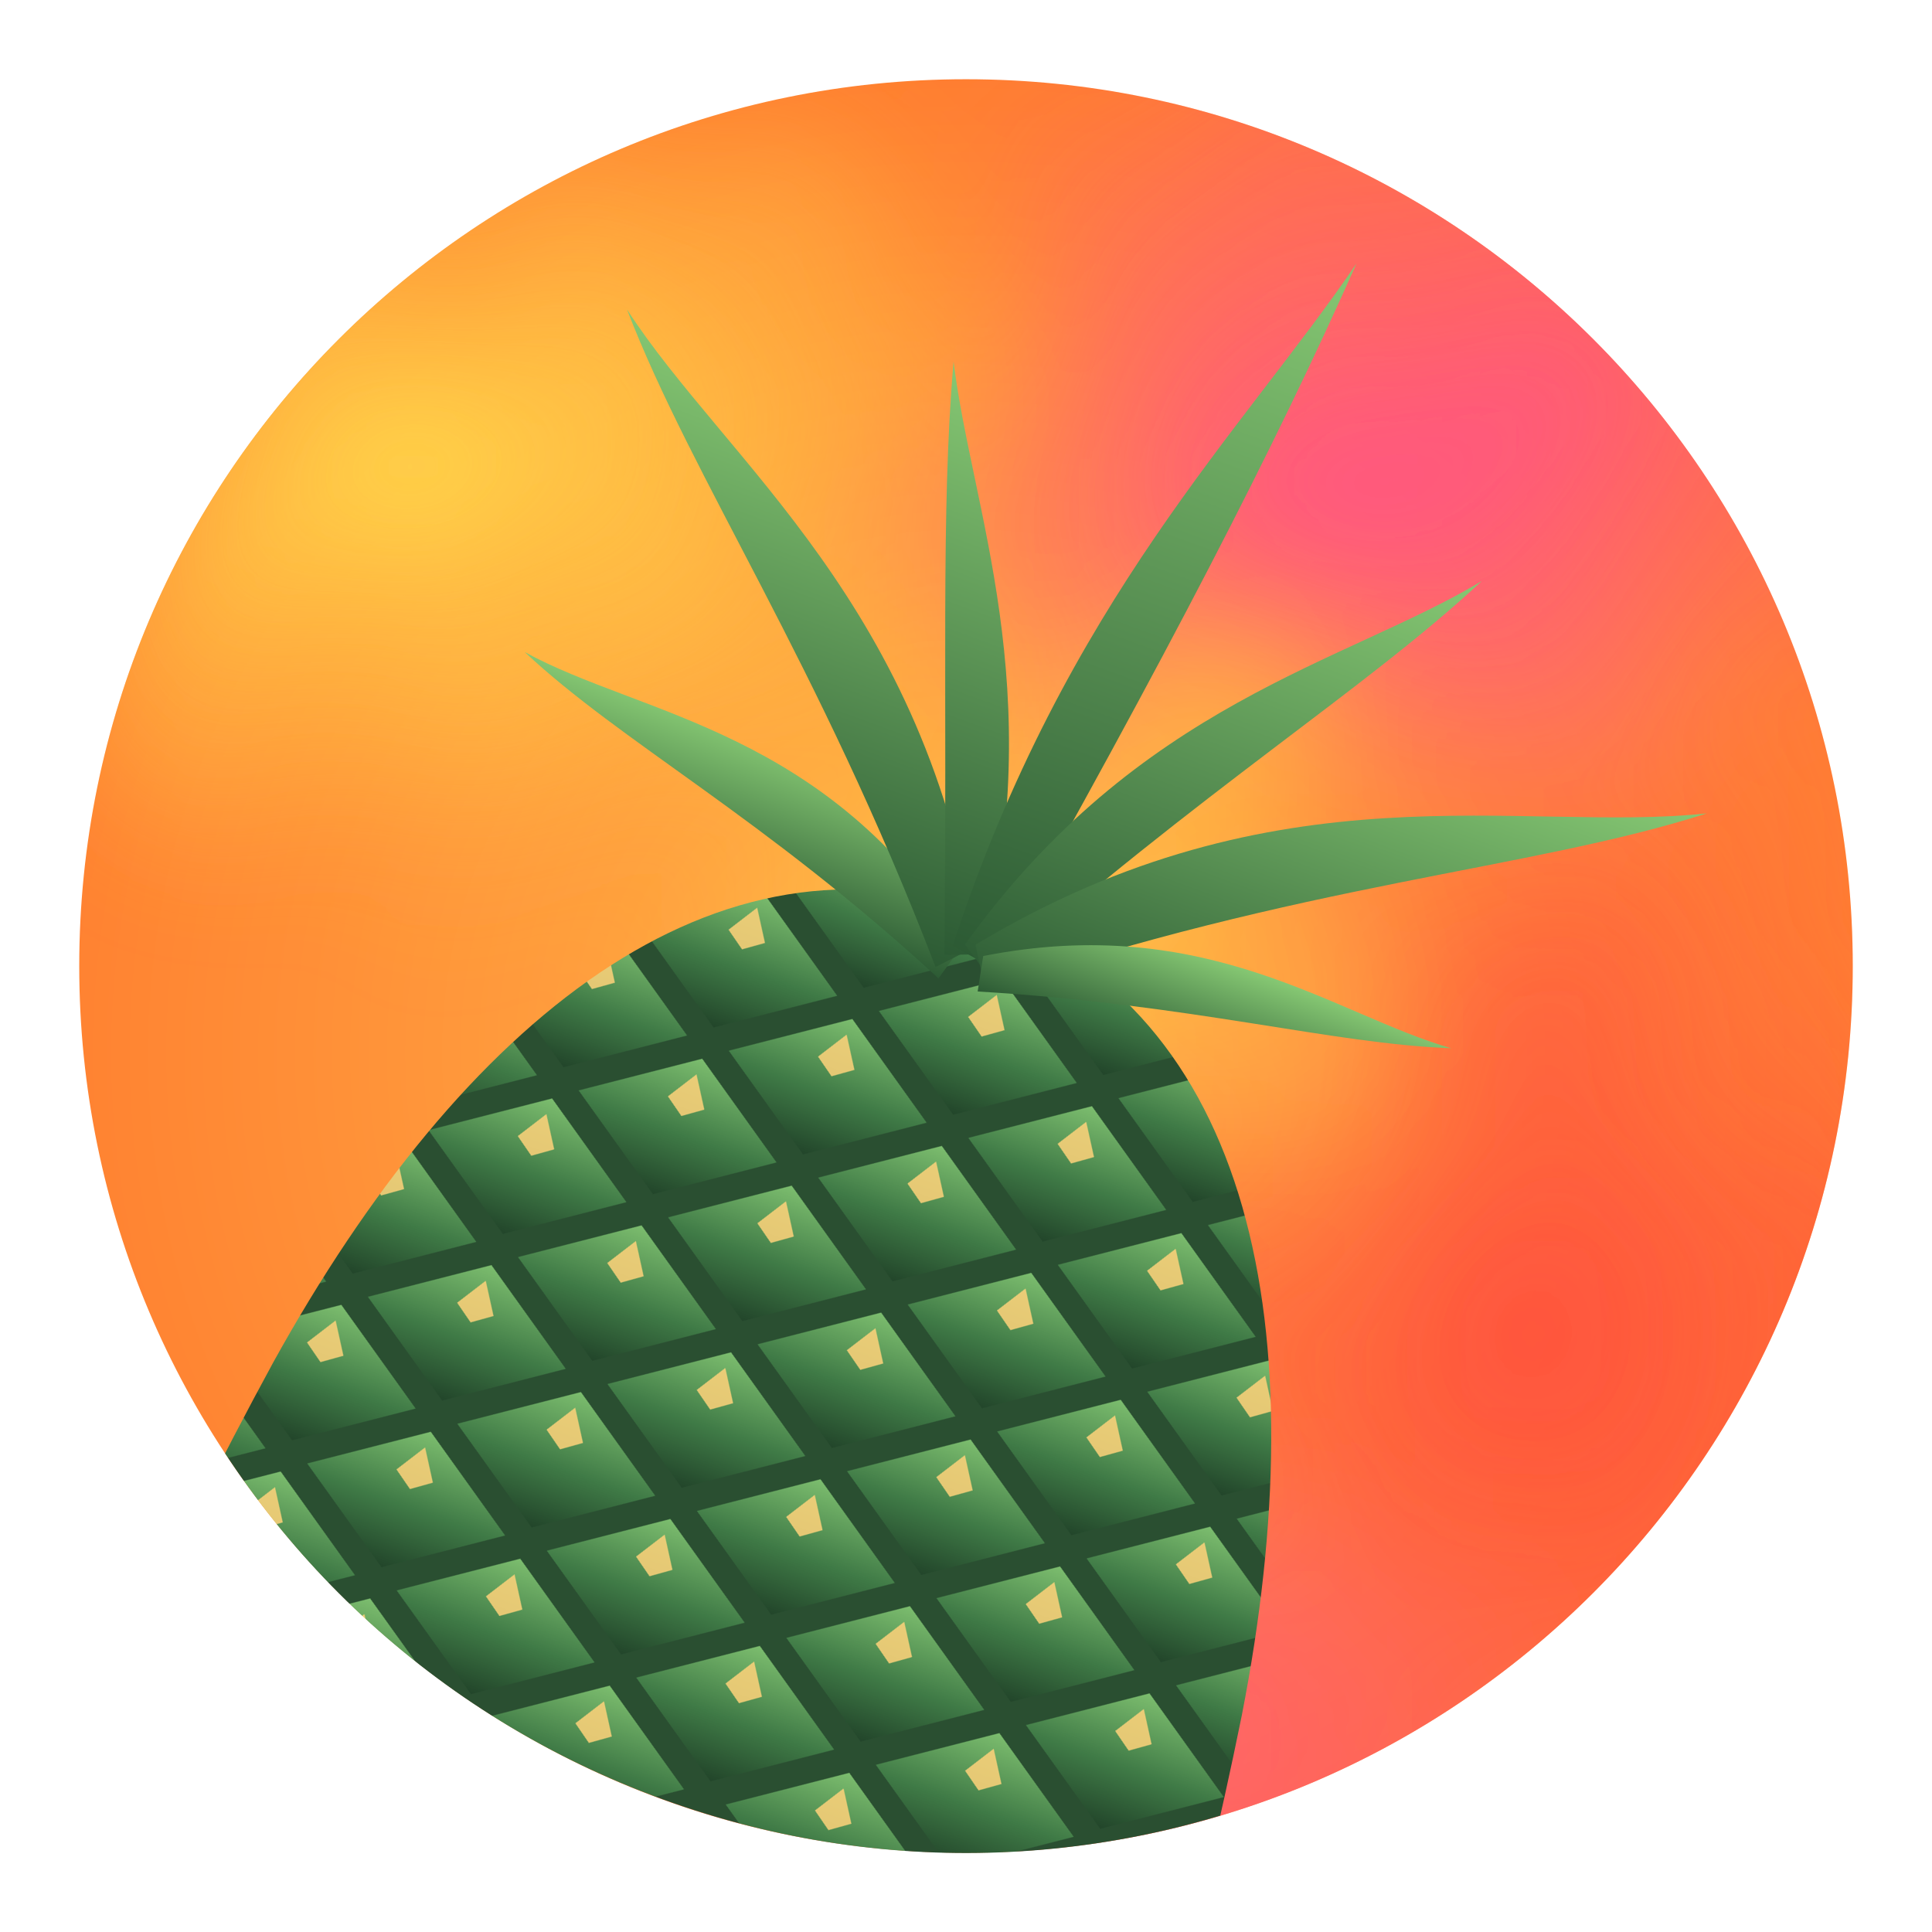
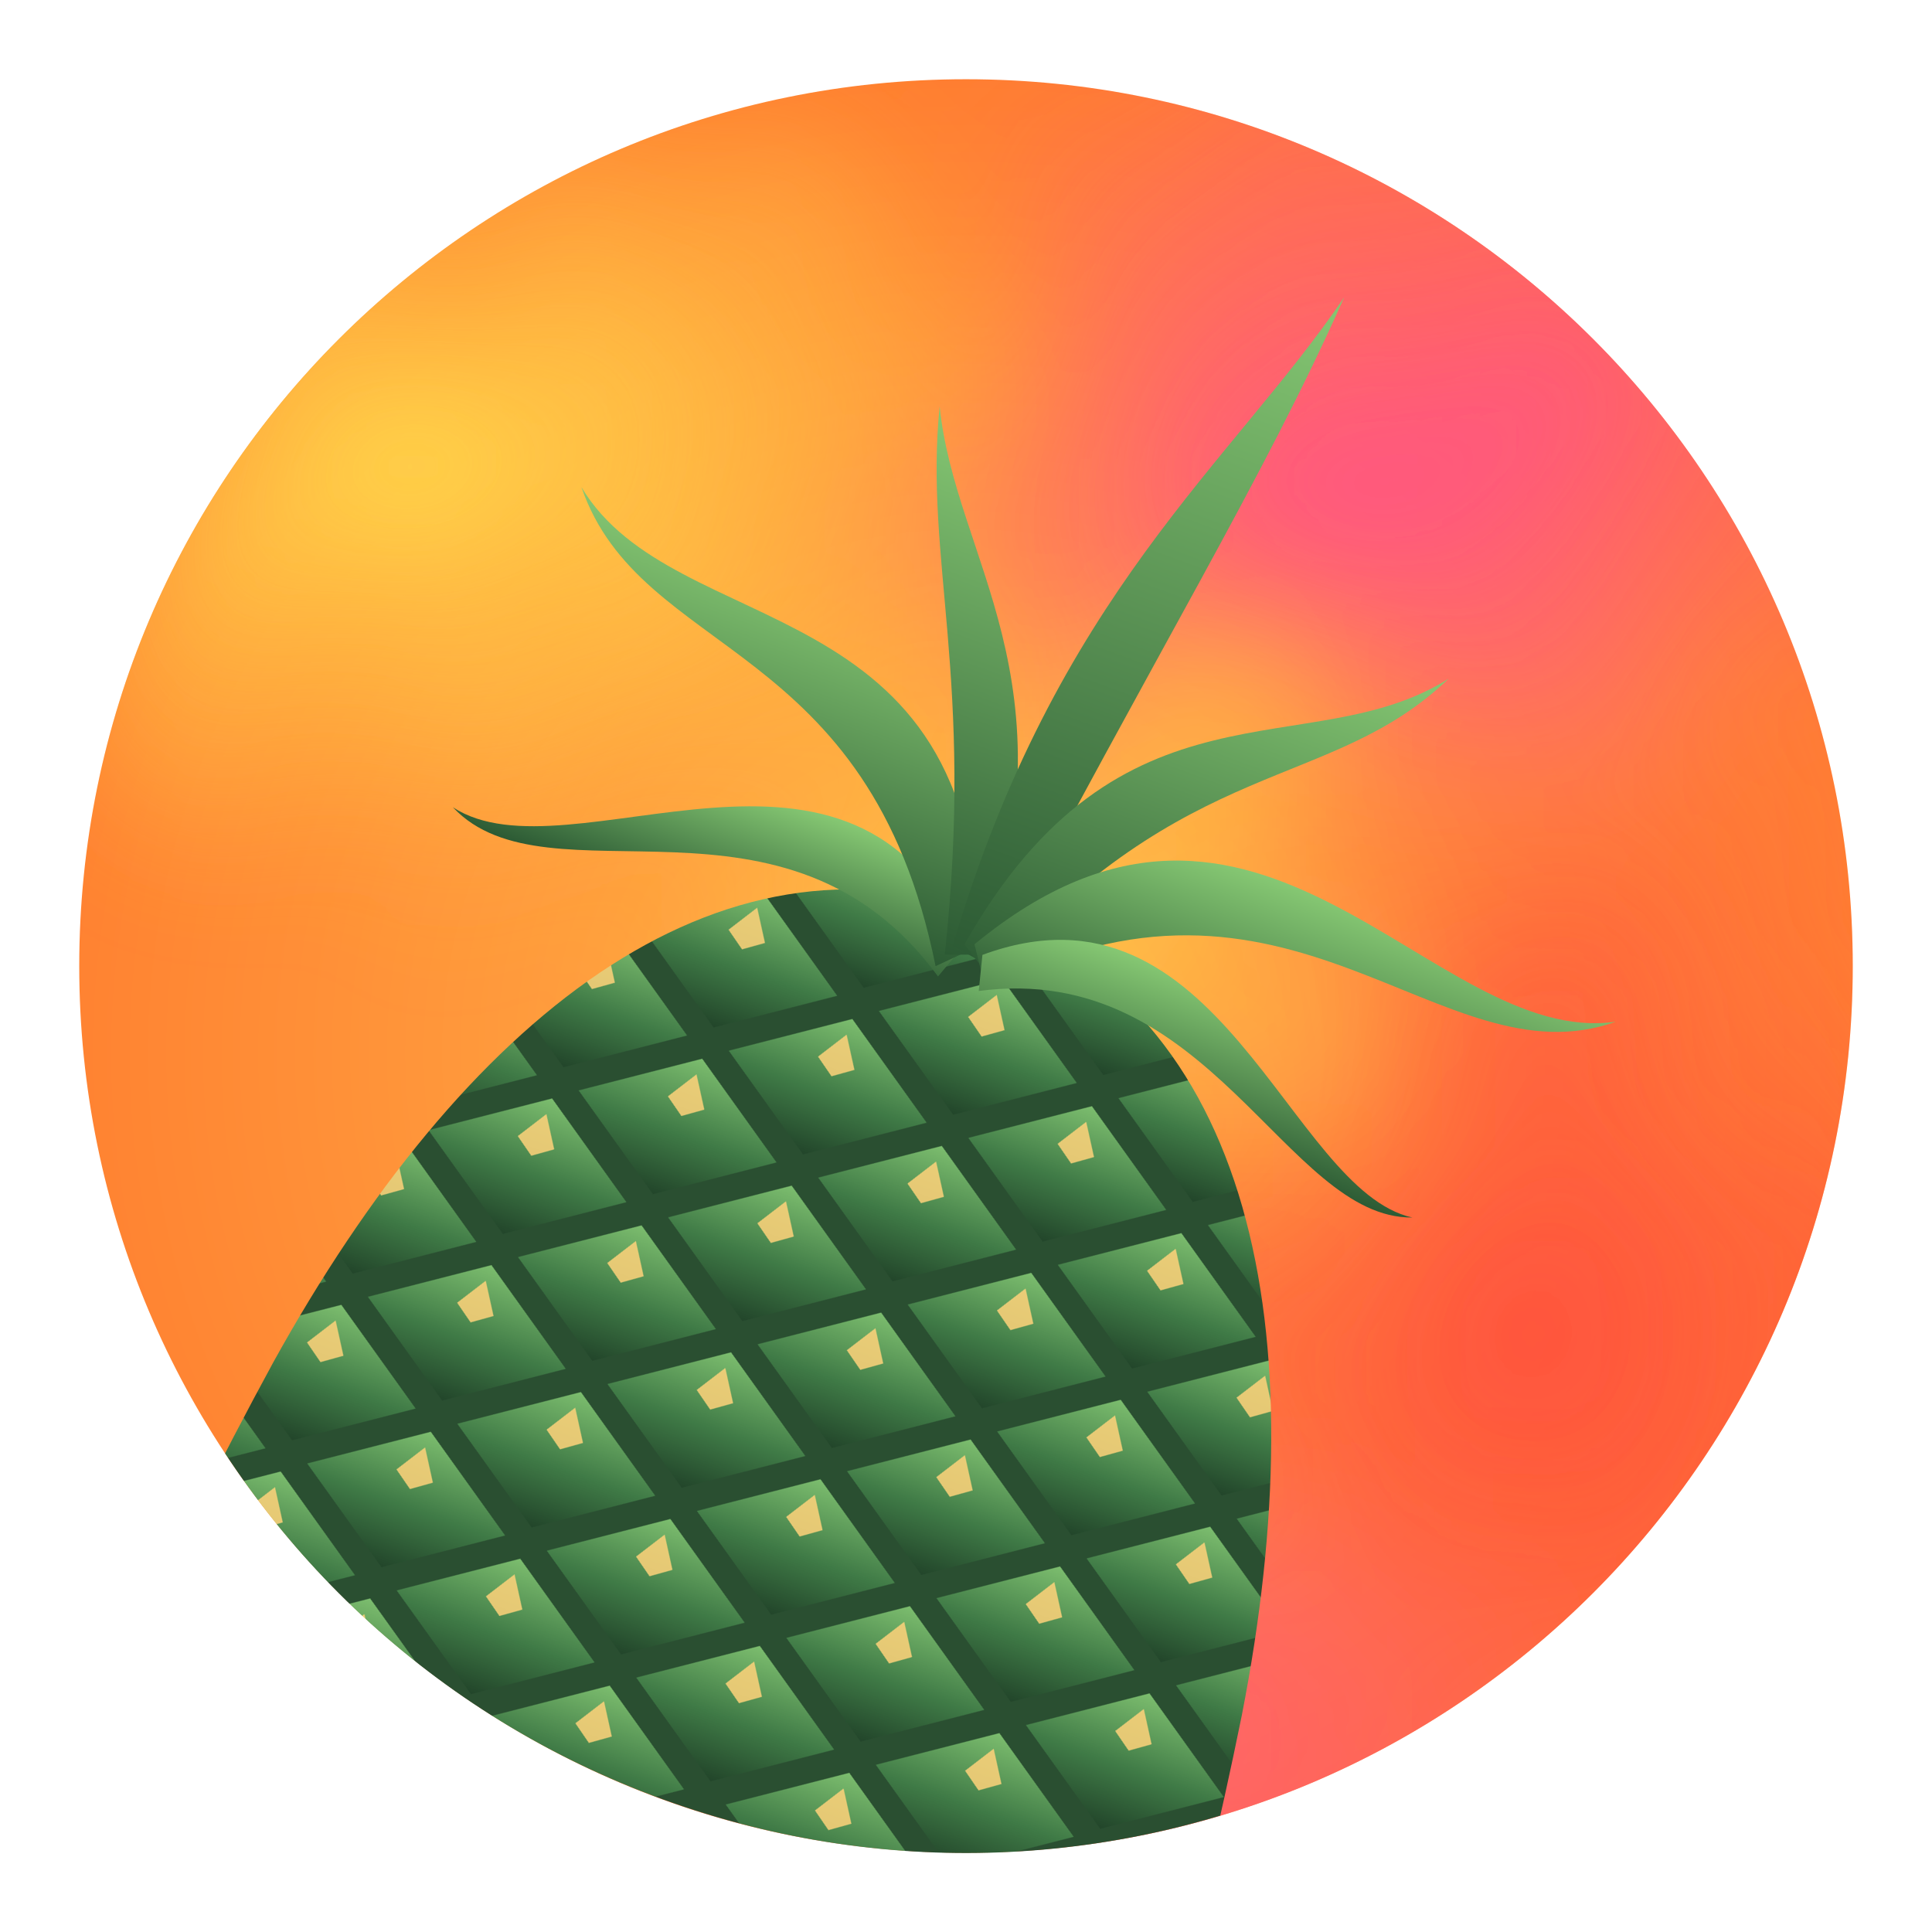
<svg xmlns="http://www.w3.org/2000/svg" viewBox="0 0 1024 1024" width="1024" height="1024">
  <defs>
    <radialGradient id="bgBase" cx="0.5" cy="0.55" r="0.6">
      <stop offset="0" stop-color="#ffb347" />
      <stop offset="1" stop-color="#ff7a2e" />
    </radialGradient>
    <radialGradient id="red" cx="0.5" cy="0.5" r="0.5">
      <stop offset="0" stop-color="#ff4a3d" />
      <stop offset="1" stop-color="#ff4a3d" stop-opacity="0" />
    </radialGradient>
    <radialGradient id="pink" cx="0.5" cy="0.5" r="0.5">
      <stop offset="0" stop-color="#ff4f8b" />
      <stop offset="1" stop-color="#ff4f8b" stop-opacity="0" />
    </radialGradient>
    <radialGradient id="yellow" cx="0.5" cy="0.5" r="0.5">
      <stop offset="0" stop-color="#ffe14d" />
      <stop offset="1" stop-color="#ffe14d" stop-opacity="0" />
    </radialGradient>
    <filter id="swirl" x="-20%" y="-20%" width="140%" height="140%">
      <feTurbulence type="fractalNoise" baseFrequency="0.005" numOctaves="2" seed="11" result="noise" />
      <feDisplacementMap in="SourceGraphic" in2="noise" scale="230" xChannelSelector="R" yChannelSelector="G" result="moved" />
      <feGaussianBlur in="moved" stdDeviation="30" />
    </filter>
    <clipPath id="discClip">
      <circle cx="512" cy="512" r="470" />
    </clipPath>
    <linearGradient id="cell" x1="0.5" y1="0" x2="0.5" y2="1">
      <stop offset="0" stop-color="#7cbd6e" />
      <stop offset="0.55" stop-color="#3f7a46" />
      <stop offset="1" stop-color="#22452a" />
    </linearGradient>
    <linearGradient id="leaf" x1="0" y1="1" x2="0" y2="0">
      <stop offset="0" stop-color="#2c5a34" />
      <stop offset="1" stop-color="#86c873" />
    </linearGradient>
    <pattern id="tub" width="92" height="64" patternUnits="userSpaceOnUse" x="20" y="14">
      <rect width="92" height="64" fill="#2a4f31" />
      <path d="M46 6 L84 32 L46 58 L8 32 Z" fill="url(#cell)" />
      <path d="M0 -26 L38 0 L0 26 L-38 0 Z" fill="url(#cell)" />
      <path d="M92 -26 L130 0 L92 26 L54 0 Z" fill="url(#cell)" />
      <path d="M0 38 L38 64 L0 90 L-38 64 Z" fill="url(#cell)" />
      <path d="M92 38 L130 64 L92 90 L54 64 Z" fill="url(#cell)" />
      <path d="M46 12 L53 23 L46 28 L39 23 Z M0 -20 L7 -9 L0 -4 L-7 -9 Z M92 -20 L99 -9 L92 -4 L85 -9 Z M0 44 L7 55 L0 60 L-7 55 Z M92 44 L99 55 L92 60 L85 55 Z" fill="#ffd27a" opacity="0.85" />
    </pattern>
    <clipPath id="disc">
      <circle cx="512" cy="340" r="320" />
    </clipPath>
    <clipPath id="body">
      <path d="M512 320 C615 320 676 420 698 560 C722 720 720 860 690 915 C660 955 600 955 512 955 C424 955 364 955 334 915 C304 860 302 720 326 560 C348 420 409 320 512 320 Z" />
    </clipPath>
  </defs>
  <g clip-path="url(#discClip)">
    <circle cx="512" cy="512" r="470" fill="url(#bgBase)" />
    <g filter="url(#swirl)">
      <ellipse cx="820" cy="700" rx="300" ry="360" fill="url(#red)" opacity="0.9" />
      <ellipse cx="760" cy="230" rx="330" ry="230" fill="url(#pink)" opacity="0.95" />
      <ellipse cx="260" cy="250" rx="270" ry="220" fill="url(#yellow)" opacity="0.95" />
      <ellipse cx="560" cy="930" rx="300" ry="180" fill="url(#pink)" opacity="0.8" />
      <ellipse cx="560" cy="470" rx="200" ry="170" fill="url(#yellow)" opacity="0.45" />
    </g>
  </g>
  <g transform="rotate(20 512 512)">
    <g transform="translate(512 512) scale(1.4688) translate(-512 -340)">
      <g clip-path="url(#disc)">
        <rect x="250" y="300" width="524" height="700" fill="url(#tub)" clip-path="url(#body)" />
-         <path d="M504.2 347.6 C424.7 314.4 367.6 306.8 323.6 288.0 C370.9 295.3 435.5 276.9 508.3 333.1 Z" fill="url(#leaf)" />
-         <path d="M501.8 344.1 C424.0 254.6 359.3 208.9 316.0 159.2 C368.5 198.9 454.2 222.3 513.4 331.7 Z" fill="url(#leaf)" />
-         <path d="M503.3 338.9 C471.4 248.0 447.1 188.6 433.2 136.6 C457.6 184.6 505.4 235.0 516.4 333.9 Z" fill="url(#leaf)" />
-         <path d="M505.0 334.8 C500.7 203.8 540.2 123.2 557.7 53.6 C552.8 125.2 541.8 210.3 520.8 337.3 Z" fill="url(#leaf)" />
-         <path d="M509.0 332.9 C538.0 229.4 603.4 190.3 639.4 145.8 C613.4 196.8 570.7 250.6 521.6 341.1 Z" fill="url(#leaf)" />
-         <path d="M512.6 331.6 C592.8 232.4 683.9 226.5 744.4 196.8 C691.1 238.1 616.2 269.9 521.6 346.0 Z" fill="url(#leaf)" />
-         <path d="M516.6 334.5 C587.2 291.8 643.5 311.1 686.7 308.0 C645.5 321.3 593.7 325.0 519.1 347.2 Z" fill="url(#leaf)" />
+         <path d="M503.8 347.0 C426.7 295.5 363.4 372.2 318.4 349.5 C367.5 361.0 440.1 258.9 508.9 332.9 Z" fill="url(#leaf)" />
+         <path d="M501.7 343.8 C438.5 240.3 364.0 276.2 322.5 225.1 C373.6 266.6 469.7 209.1 513.8 331.7 Z" fill="url(#leaf)" />
+         <path d="M503.4 338.8 C479.4 241.2 447.7 207.5 434.0 153.5 C458.3 203.7 513.6 228.7 516.5 334.0 Z" fill="url(#leaf)" />
+         <path d="M505.0 334.8 C496.7 203.2 540.2 136.2 557.7 66.6 C552.8 138.2 537.8 209.7 520.8 337.3 Z" fill="url(#leaf)" />
+         <path d="M508.8 332.9 C527.8 219.6 603.9 229.9 640.2 183.0 C614.1 236.2 560.9 240.2 521.5 340.9 Z" fill="url(#leaf)" />
+         <path d="M512.2 331.6 C580.0 216.4 679.8 310.5 739.2 278.7 C687.4 321.8 604.7 253.1 521.7 345.7 Z" fill="url(#leaf)" />
+         <path d="M516.2 334.2 C585.9 275.2 649.0 376.2 694.4 370.2 C651.5 386.3 594.1 308.0 519.4 346.9 Z" fill="url(#leaf)" />
      </g>
    </g>
  </g>
</svg>
